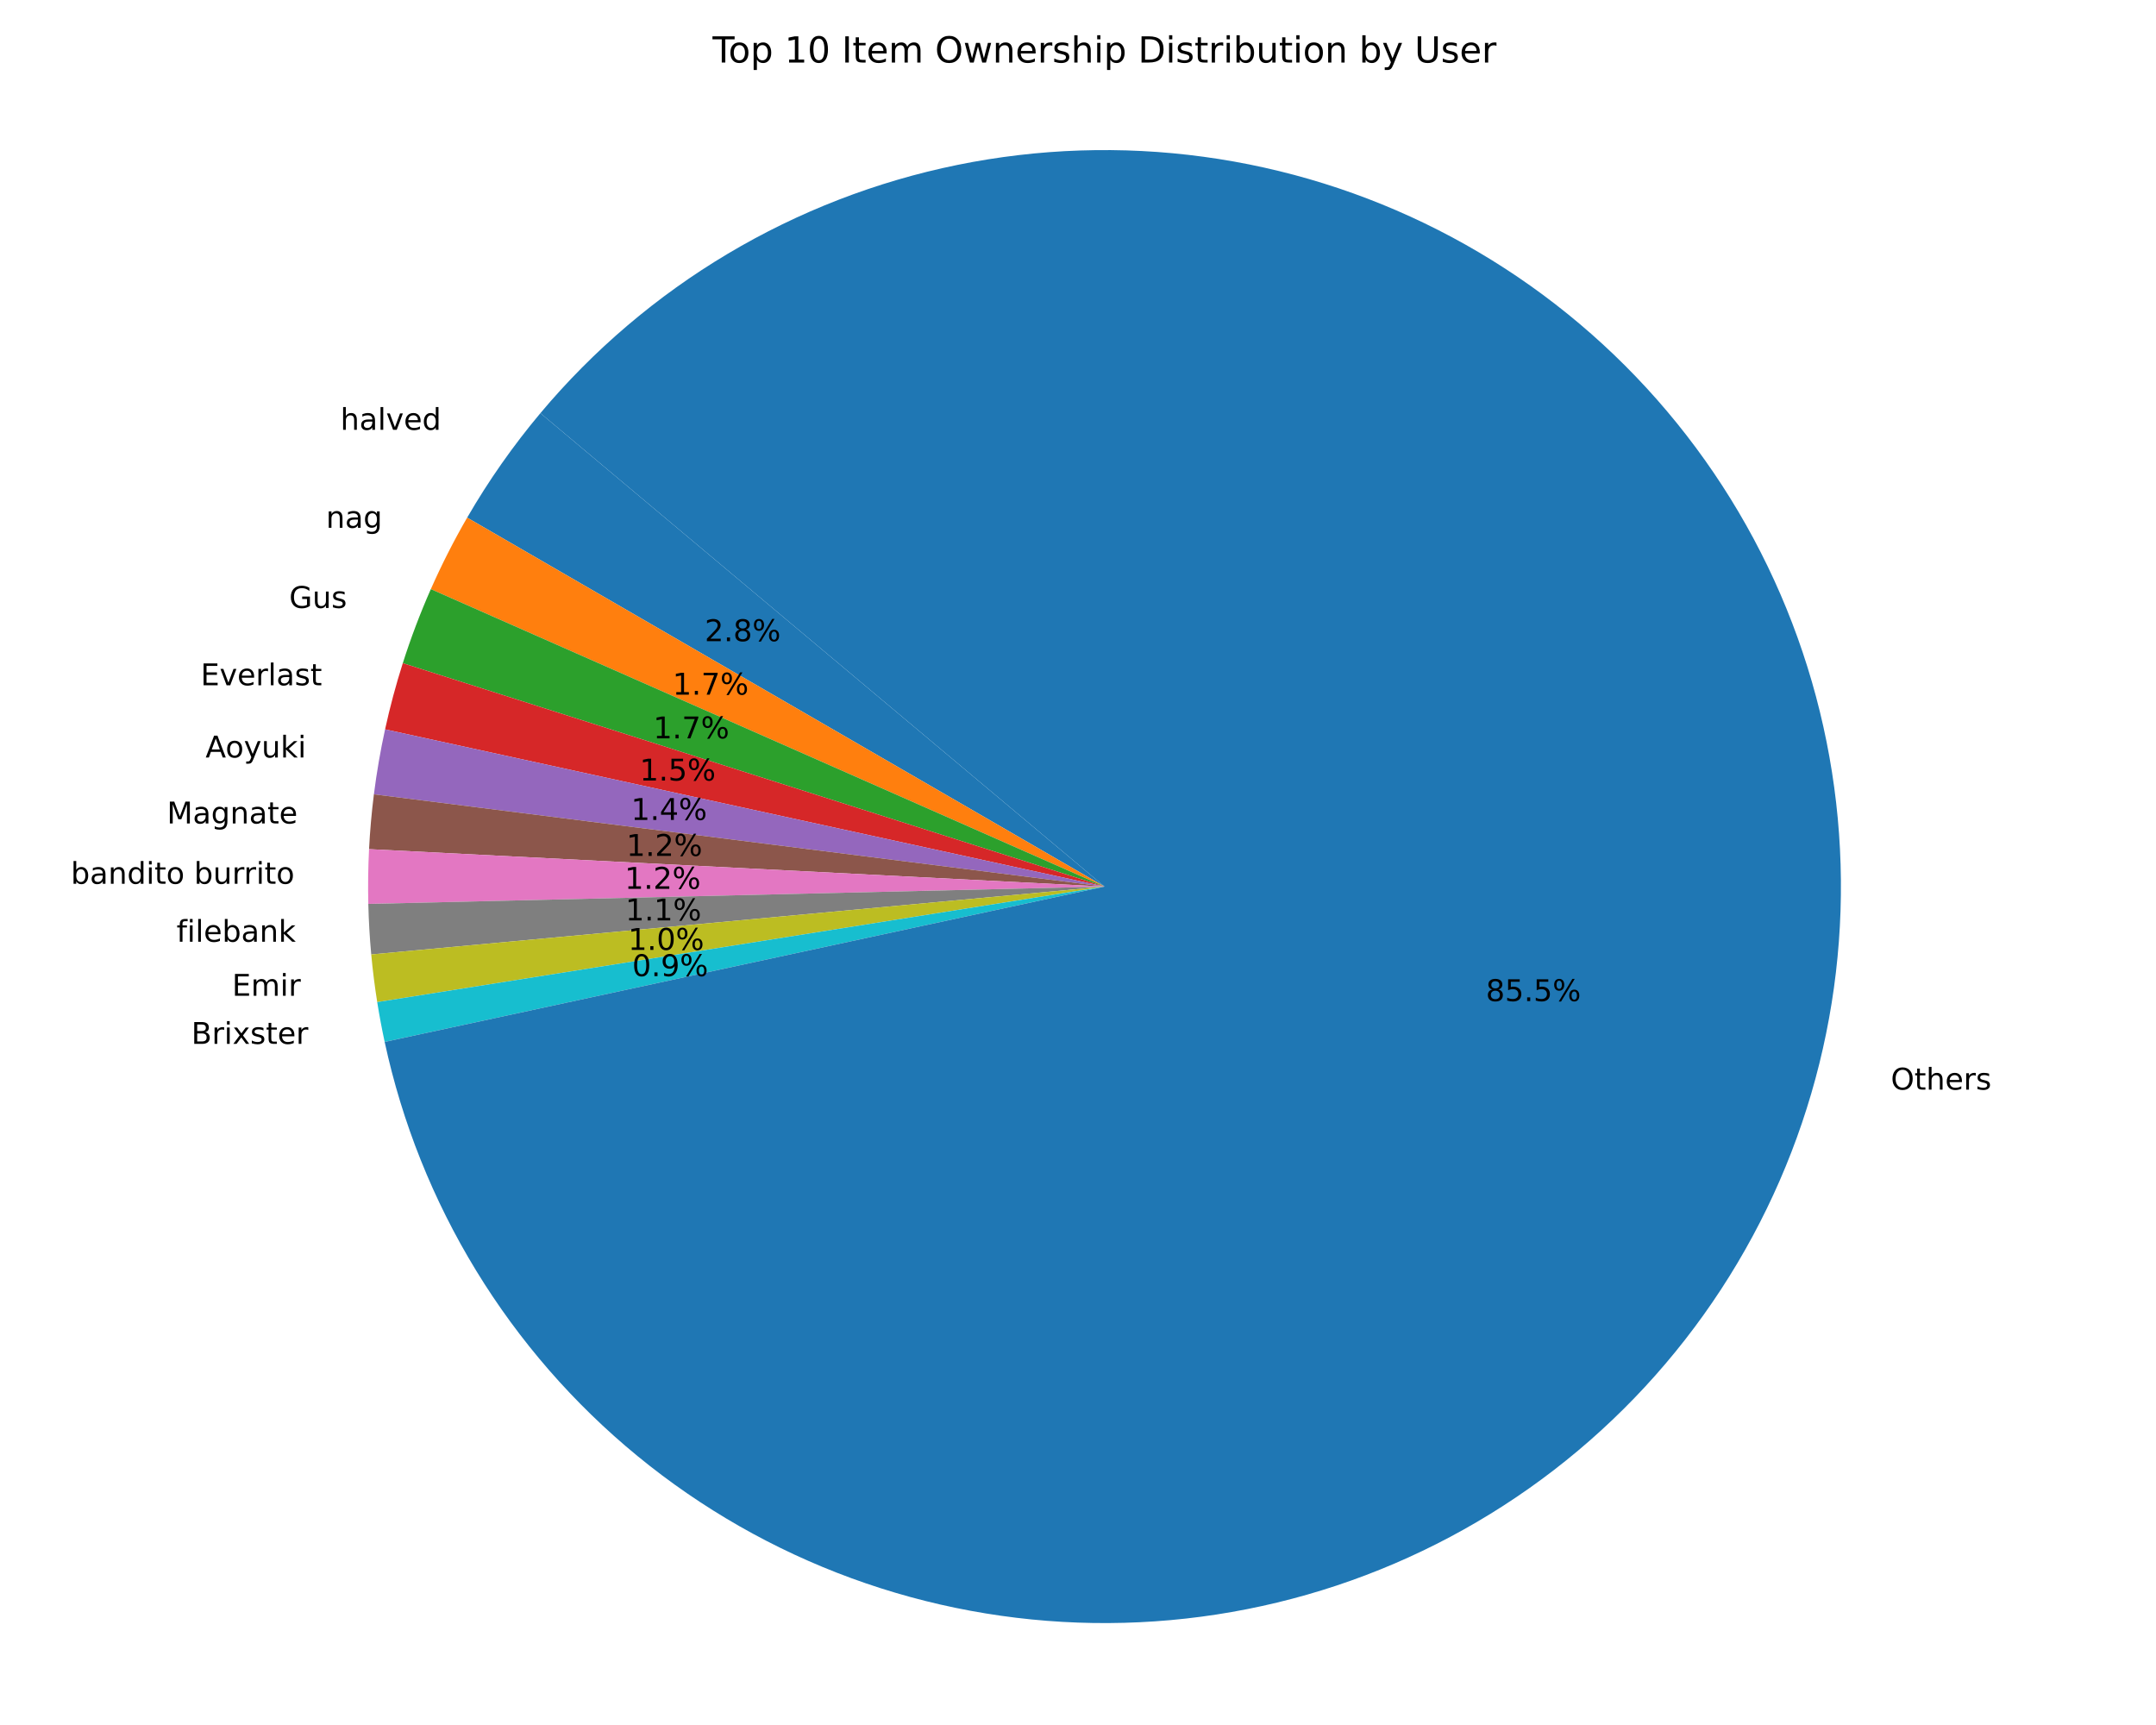
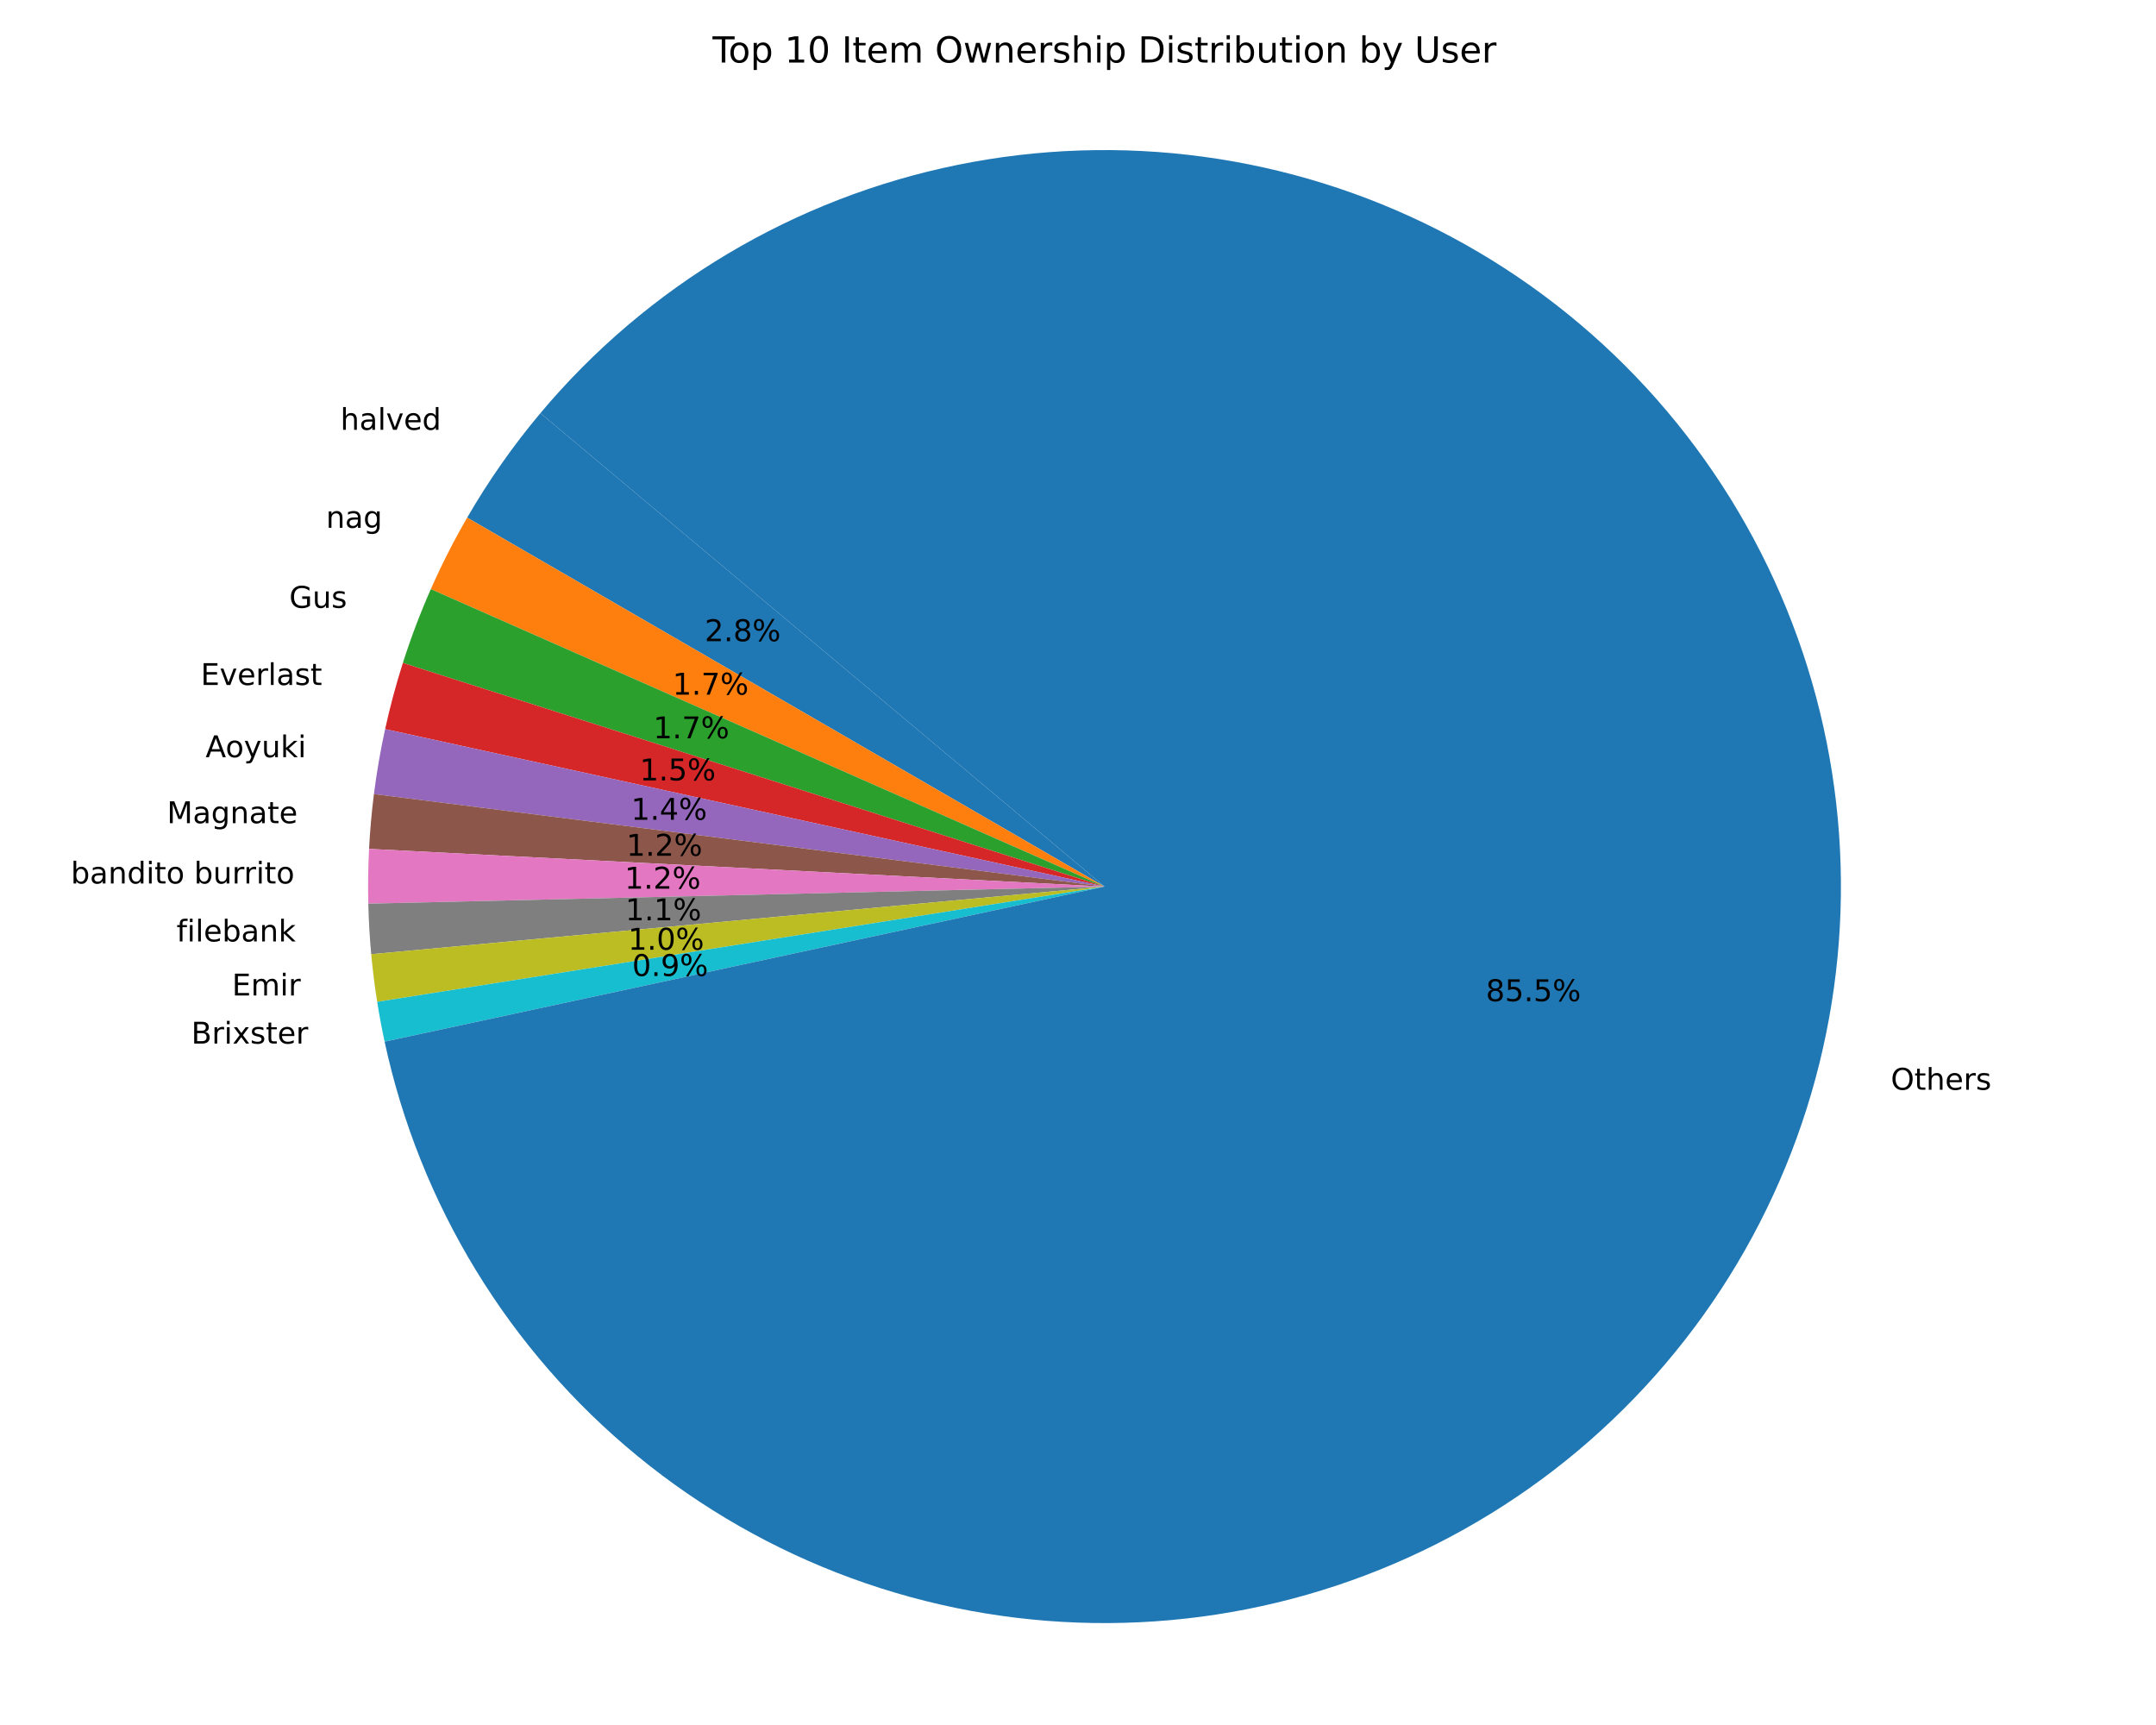
<svg xmlns="http://www.w3.org/2000/svg" xmlns:xlink="http://www.w3.org/1999/xlink" width="720pt" height="576pt" viewBox="0 0 720 576" version="1.1">
  <defs>
    <style type="text/css">*{stroke-linejoin: round; stroke-linecap: butt}</style>
  </defs>
  <g id="figure_1">
    <g id="patch_1">
      <path d="M 0 576  L 720 576  L 720 0  L 0 0  z " style="fill: #ffffff" />
    </g>
    <g id="axes_1">
      <g id="patch_2">
-         <path d="M 180.464 137.961  C 175.893 143.408 171.561 149.051 167.479 154.874  C 163.397 160.696 159.57 166.693 156.008 172.847  L 368.855 296.04  z " style="fill: #1f77b4" />
+         <path d="M 180.463 137.961  C 175.892 143.408 171.56 149.051 167.478 154.873  C 163.397 160.696 159.569 166.693 156.007 172.847  L 368.854 296.04  z " style="fill: #1f77b4" />
      </g>
      <g id="patch_3">
-         <path d="M 156.008 172.847  C 153.771 176.712 151.64 180.637 149.617 184.618  C 147.594 188.599 145.68 192.634 143.876 196.719  L 368.855 296.04  z " style="fill: #ff7f0e" />
+         <path d="M 156.007 172.847  C 153.771 176.712 151.639 180.637 149.616 184.618  C 147.593 188.598 145.679 192.634 143.875 196.719  L 368.854 296.04  z " style="fill: #ff7f0e" />
      </g>
      <g id="patch_4">
-         <path d="M 143.876 196.719  C 142.096 200.751 140.425 204.83 138.864 208.952  C 137.303 213.074 135.853 217.238 134.516 221.438  L 368.855 296.04  z " style="fill: #2ca02c" />
+         <path d="M 143.875 196.719  C 142.101 200.738 140.435 204.803 138.878 208.912  C 137.322 213.02 135.876 217.169 134.542 221.355  L 368.854 296.04  z " style="fill: #2ca02c" />
      </g>
      <g id="patch_5">
-         <path d="M 134.516 221.438  C 133.359 225.073 132.286 228.735 131.299 232.42  C 130.312 236.105 129.411 239.813 128.597 243.54  L 368.855 296.04  z " style="fill: #d62728" />
+         <path d="M 134.542 221.355  C 133.383 224.99 132.309 228.651 131.321 232.336  C 130.333 236.021 129.43 239.728 128.615 243.455  L 368.854 296.04  z " style="fill: #d62728" />
      </g>
      <g id="patch_6">
-         <path d="M 128.597 243.54  C 127.813 247.126 127.11 250.729 126.488 254.346  C 125.866 257.963 125.324 261.594 124.865 265.236  L 368.855 296.04  z " style="fill: #9467bd" />
+         <path d="M 128.615 243.455  C 127.83 247.041 127.125 250.643 126.502 254.26  C 125.878 257.878 125.336 261.508 124.874 265.15  L 368.854 296.04  z " style="fill: #9467bd" />
      </g>
      <g id="patch_7">
-         <path d="M 124.865 265.236  C 124.481 268.275 124.154 271.322 123.884 274.373  C 123.614 277.425 123.401 280.481 123.246 283.541  L 368.855 296.04  z " style="fill: #8c564b" />
+         <path d="M 124.874 265.15  C 124.49 268.189 124.162 271.235 123.891 274.287  C 123.62 277.339 123.406 280.395 123.249 283.454  L 368.854 296.04  z " style="fill: #8c564b" />
      </g>
      <g id="patch_8">
-         <path d="M 123.246 283.541  C 123.091 286.586 122.992 289.634 122.951 292.683  C 122.909 295.732 122.924 298.781 122.996 301.829  L 368.855 296.04  z " style="fill: #e377c2" />
+         <path d="M 123.249 283.454  C 123.093 286.5 122.994 289.547 122.951 292.596  C 122.908 295.645 122.922 298.694 122.993 301.743  L 368.854 296.04  z " style="fill: #e377c2" />
      </g>
      <g id="patch_9">
-         <path d="M 122.996 301.829  C 123.062 304.646 123.177 307.462 123.34 310.275  C 123.503 313.088 123.715 315.899 123.974 318.704  L 368.855 296.04  z " style="fill: #7f7f7f" />
+         <path d="M 122.993 301.743  C 123.058 304.56 123.172 307.376 123.334 310.189  C 123.496 313.002 123.707 315.812 123.965 318.618  L 368.854 296.04  z " style="fill: #7f7f7f" />
      </g>
      <g id="patch_10">
-         <path d="M 123.974 318.704  C 124.221 321.366 124.51 324.024 124.843 326.677  C 125.177 329.329 125.553 331.976 125.972 334.617  L 368.855 296.04  z " style="fill: #bcbd22" />
+         <path d="M 123.965 318.618  C 124.211 321.28 124.5 323.938 124.832 326.591  C 125.164 329.243 125.539 331.891 125.958 334.531  L 368.854 296.04  z " style="fill: #bcbd22" />
      </g>
      <g id="patch_11">
-         <path d="M 125.972 334.617  C 126.326 336.843 126.71 339.064 127.125 341.28  C 127.539 343.496 127.985 345.706 128.46 347.91  L 368.855 296.04  z " style="fill: #17becf" />
+         <path d="M 125.958 334.531  C 126.31 336.758 126.694 338.979 127.108 341.195  C 127.522 343.411 127.966 345.621 128.441 347.825  L 368.854 296.04  z " style="fill: #17becf" />
      </g>
      <g id="patch_12">
-         <path d="M 128.46 347.91  C 134.279 374.88 144.596 400.679 158.977 424.225  C 173.358 447.771 191.6 468.73 212.936 486.223  C 234.273 503.715 258.402 517.493 284.311 526.978  C 310.22 536.463 337.542 541.521 365.129 541.939  C 392.716 542.357 420.179 538.129 446.363 529.433  C 472.548 520.738 497.083 507.697 518.94 490.859  C 540.797 474.021 559.665 453.624 574.753 430.525  C 589.84 407.425 600.934 381.95 607.568 355.169  C 614.201 328.387 616.281 300.68 613.72 273.208  C 611.158 245.737 603.992 218.891 592.521 193.798  C 581.051 168.705 565.439 145.72 546.34 125.808  C 527.242 105.896 504.928 89.339 480.335 76.832  C 455.742 64.325 429.219 56.045 401.878 52.34  C 374.537 48.635 346.767 49.558 319.732 55.069  C 292.698 60.58 266.782 70.601 243.074 84.713  C 219.365 98.824 198.199 116.825 180.464 137.961  L 368.855 296.04  z " style="fill: #1f77b4" />
+         <path d="M 128.441 347.825  C 134.251 374.799 144.559 400.603 158.934 424.156  C 173.308 447.709 191.544 468.675 212.877 486.175  C 234.21 503.675 258.336 517.461 284.244 526.954  C 310.152 536.447 337.474 541.513 365.064 541.938  C 392.653 542.363 420.118 538.143 446.306 529.453  C 472.494 520.763 497.035 507.727 518.897 490.893  C 540.759 474.058 559.632 453.664 574.726 430.566  C 589.819 407.467 600.918 381.993 607.557 355.211  C 614.196 328.429 616.28 300.72 613.723 273.246  C 611.165 245.772 604.002 218.924 592.534 193.828  C 581.066 168.731 565.456 145.743 546.359 125.827  C 527.261 105.912 504.948 89.351 480.354 76.841  C 455.76 64.331 429.236 56.049 401.894 52.342  C 374.551 48.635 346.779 49.556 319.742 55.066  C 292.706 60.577 266.788 70.598 243.077 84.71  C 219.367 98.822 198.199 116.824 180.463 137.961  L 368.854 296.04  z " style="fill: #1f77b4" />
      </g>
      <g id="matplotlib.axis_1" />
      <g id="matplotlib.axis_2" />
      <g id="text_1">
-         <g transform="translate(113.6775 143.5164) scale(0.1 -0.1)">
+         <g transform="translate(113.6766 143.5161) scale(0.1 -0.1)">
          <defs>
            <path id="DejaVuSans-68" d="M 3513 2113  L 3513 0  L 2938 0  L 2938 2094  Q 2938 2591 2744 2837  Q 2550 3084 2163 3084  Q 1697 3084 1428 2787  Q 1159 2491 1159 1978  L 1159 0  L 581 0  L 581 4863  L 1159 4863  L 1159 2956  Q 1366 3272 1645 3428  Q 1925 3584 2291 3584  Q 2894 3584 3203 3211  Q 3513 2838 3513 2113  z " transform="scale(0.015625)" />
            <path id="DejaVuSans-61" d="M 2194 1759  Q 1497 1759 1228 1600  Q 959 1441 959 1056  Q 959 750 1161 570  Q 1363 391 1709 391  Q 2188 391 2477 730  Q 2766 1069 2766 1631  L 2766 1759  L 2194 1759  z M 3341 1997  L 3341 0  L 2766 0  L 2766 531  Q 2569 213 2275 61  Q 1981 -91 1556 -91  Q 1019 -91 701 211  Q 384 513 384 1019  Q 384 1609 779 1909  Q 1175 2209 1959 2209  L 2766 2209  L 2766 2266  Q 2766 2663 2505 2880  Q 2244 3097 1772 3097  Q 1472 3097 1187 3025  Q 903 2953 641 2809  L 641 3341  Q 956 3463 1253 3523  Q 1550 3584 1831 3584  Q 2591 3584 2966 3190  Q 3341 2797 3341 1997  z " transform="scale(0.015625)" />
            <path id="DejaVuSans-6c" d="M 603 4863  L 1178 4863  L 1178 0  L 603 0  L 603 4863  z " transform="scale(0.015625)" />
            <path id="DejaVuSans-76" d="M 191 3500  L 800 3500  L 1894 563  L 2988 3500  L 3597 3500  L 2284 0  L 1503 0  L 191 3500  z " transform="scale(0.015625)" />
            <path id="DejaVuSans-65" d="M 3597 1894  L 3597 1613  L 953 1613  Q 991 1019 1311 708  Q 1631 397 2203 397  Q 2534 397 2845 478  Q 3156 559 3463 722  L 3463 178  Q 3153 47 2828 -22  Q 2503 -91 2169 -91  Q 1331 -91 842 396  Q 353 884 353 1716  Q 353 2575 817 3079  Q 1281 3584 2069 3584  Q 2775 3584 3186 3129  Q 3597 2675 3597 1894  z M 3022 2063  Q 3016 2534 2758 2815  Q 2500 3097 2075 3097  Q 1594 3097 1305 2825  Q 1016 2553 972 2059  L 3022 2063  z " transform="scale(0.015625)" />
            <path id="DejaVuSans-64" d="M 2906 2969  L 2906 4863  L 3481 4863  L 3481 0  L 2906 0  L 2906 525  Q 2725 213 2448 61  Q 2172 -91 1784 -91  Q 1150 -91 751 415  Q 353 922 353 1747  Q 353 2572 751 3078  Q 1150 3584 1784 3584  Q 2172 3584 2448 3432  Q 2725 3281 2906 2969  z M 947 1747  Q 947 1113 1208 752  Q 1469 391 1925 391  Q 2381 391 2643 752  Q 2906 1113 2906 1747  Q 2906 2381 2643 2742  Q 2381 3103 1925 3103  Q 1469 3103 1208 2742  Q 947 2381 947 1747  z " transform="scale(0.015625)" />
          </defs>
          <use xlink:href="#DejaVuSans-68" />
          <use xlink:href="#DejaVuSans-61" transform="translate(63.37891 0)" />
          <use xlink:href="#DejaVuSans-6c" transform="translate(124.6582 0)" />
          <use xlink:href="#DejaVuSans-76" transform="translate(152.4414 0)" />
          <use xlink:href="#DejaVuSans-65" transform="translate(211.6211 0)" />
          <use xlink:href="#DejaVuSans-64" transform="translate(273.1445 0)" />
        </g>
      </g>
      <g id="text_2">
-         <g transform="translate(235.327 214.0995) scale(0.1 -0.1)">
+         <g transform="translate(235.3262 214.0994) scale(0.1 -0.1)">
          <defs>
            <path id="DejaVuSans-32" d="M 1228 531  L 3431 531  L 3431 0  L 469 0  L 469 531  Q 828 903 1448 1529  Q 2069 2156 2228 2338  Q 2531 2678 2651 2914  Q 2772 3150 2772 3378  Q 2772 3750 2511 3984  Q 2250 4219 1831 4219  Q 1534 4219 1204 4116  Q 875 4013 500 3803  L 500 4441  Q 881 4594 1212 4672  Q 1544 4750 1819 4750  Q 2544 4750 2975 4387  Q 3406 4025 3406 3419  Q 3406 3131 3298 2873  Q 3191 2616 2906 2266  Q 2828 2175 2409 1742  Q 1991 1309 1228 531  z " transform="scale(0.015625)" />
            <path id="DejaVuSans-2e" d="M 684 794  L 1344 794  L 1344 0  L 684 0  L 684 794  z " transform="scale(0.015625)" />
            <path id="DejaVuSans-38" d="M 2034 2216  Q 1584 2216 1326 1975  Q 1069 1734 1069 1313  Q 1069 891 1326 650  Q 1584 409 2034 409  Q 2484 409 2743 651  Q 3003 894 3003 1313  Q 3003 1734 2745 1975  Q 2488 2216 2034 2216  z M 1403 2484  Q 997 2584 770 2862  Q 544 3141 544 3541  Q 544 4100 942 4425  Q 1341 4750 2034 4750  Q 2731 4750 3128 4425  Q 3525 4100 3525 3541  Q 3525 3141 3298 2862  Q 3072 2584 2669 2484  Q 3125 2378 3379 2068  Q 3634 1759 3634 1313  Q 3634 634 3220 271  Q 2806 -91 2034 -91  Q 1263 -91 848 271  Q 434 634 434 1313  Q 434 1759 690 2068  Q 947 2378 1403 2484  z M 1172 3481  Q 1172 3119 1398 2916  Q 1625 2713 2034 2713  Q 2441 2713 2670 2916  Q 2900 3119 2900 3481  Q 2900 3844 2670 4047  Q 2441 4250 2034 4250  Q 1625 4250 1398 4047  Q 1172 3844 1172 3481  z " transform="scale(0.015625)" />
            <path id="DejaVuSans-25" d="M 4653 2053  Q 4381 2053 4226 1822  Q 4072 1591 4072 1178  Q 4072 772 4226 539  Q 4381 306 4653 306  Q 4919 306 5073 539  Q 5228 772 5228 1178  Q 5228 1588 5073 1820  Q 4919 2053 4653 2053  z M 4653 2450  Q 5147 2450 5437 2106  Q 5728 1763 5728 1178  Q 5728 594 5436 251  Q 5144 -91 4653 -91  Q 4153 -91 3862 251  Q 3572 594 3572 1178  Q 3572 1766 3864 2108  Q 4156 2450 4653 2450  z M 1428 4353  Q 1159 4353 1004 4120  Q 850 3888 850 3481  Q 850 3069 1003 2837  Q 1156 2606 1428 2606  Q 1700 2606 1854 2837  Q 2009 3069 2009 3481  Q 2009 3884 1853 4118  Q 1697 4353 1428 4353  z M 4250 4750  L 4750 4750  L 1831 -91  L 1331 -91  L 4250 4750  z M 1428 4750  Q 1922 4750 2215 4408  Q 2509 4066 2509 3481  Q 2509 2891 2217 2550  Q 1925 2209 1428 2209  Q 931 2209 642 2551  Q 353 2894 353 3481  Q 353 4063 643 4406  Q 934 4750 1428 4750  z " transform="scale(0.015625)" />
          </defs>
          <use xlink:href="#DejaVuSans-32" />
          <use xlink:href="#DejaVuSans-2e" transform="translate(63.62305 0)" />
          <use xlink:href="#DejaVuSans-38" transform="translate(95.41016 0)" />
          <use xlink:href="#DejaVuSans-25" transform="translate(159.0332 0)" />
        </g>
      </g>
      <g id="text_3">
-         <g transform="translate(108.8792 176.2349) scale(0.1 -0.1)">
+         <g transform="translate(108.8783 176.2347) scale(0.1 -0.1)">
          <defs>
            <path id="DejaVuSans-6e" d="M 3513 2113  L 3513 0  L 2938 0  L 2938 2094  Q 2938 2591 2744 2837  Q 2550 3084 2163 3084  Q 1697 3084 1428 2787  Q 1159 2491 1159 1978  L 1159 0  L 581 0  L 581 3500  L 1159 3500  L 1159 2956  Q 1366 3272 1645 3428  Q 1925 3584 2291 3584  Q 2894 3584 3203 3211  Q 3513 2838 3513 2113  z " transform="scale(0.015625)" />
            <path id="DejaVuSans-67" d="M 2906 1791  Q 2906 2416 2648 2759  Q 2391 3103 1925 3103  Q 1463 3103 1205 2759  Q 947 2416 947 1791  Q 947 1169 1205 825  Q 1463 481 1925 481  Q 2391 481 2648 825  Q 2906 1169 2906 1791  z M 3481 434  Q 3481 -459 3084 -895  Q 2688 -1331 1869 -1331  Q 1566 -1331 1297 -1286  Q 1028 -1241 775 -1147  L 775 -588  Q 1028 -725 1275 -790  Q 1522 -856 1778 -856  Q 2344 -856 2625 -561  Q 2906 -266 2906 331  L 2906 616  Q 2728 306 2450 153  Q 2172 0 1784 0  Q 1141 0 747 490  Q 353 981 353 1791  Q 353 2603 747 3093  Q 1141 3584 1784 3584  Q 2172 3584 2450 3431  Q 2728 3278 2906 2969  L 2906 3500  L 3481 3500  L 3481 434  z " transform="scale(0.015625)" />
          </defs>
          <use xlink:href="#DejaVuSans-6e" />
          <use xlink:href="#DejaVuSans-61" transform="translate(63.37891 0)" />
          <use xlink:href="#DejaVuSans-67" transform="translate(124.6582 0)" />
        </g>
      </g>
      <g id="text_4">
-         <g transform="translate(224.6097 231.946) scale(0.1 -0.1)">
+         <g transform="translate(224.609 231.9459) scale(0.1 -0.1)">
          <defs>
            <path id="DejaVuSans-31" d="M 794 531  L 1825 531  L 1825 4091  L 703 3866  L 703 4441  L 1819 4666  L 2450 4666  L 2450 531  L 3481 531  L 3481 0  L 794 0  L 794 531  z " transform="scale(0.015625)" />
            <path id="DejaVuSans-37" d="M 525 4666  L 3525 4666  L 3525 4397  L 1831 0  L 1172 0  L 2766 4134  L 525 4134  L 525 4666  z " transform="scale(0.015625)" />
          </defs>
          <use xlink:href="#DejaVuSans-31" />
          <use xlink:href="#DejaVuSans-2e" transform="translate(63.62305 0)" />
          <use xlink:href="#DejaVuSans-37" transform="translate(95.41016 0)" />
          <use xlink:href="#DejaVuSans-25" transform="translate(159.0332 0)" />
        </g>
      </g>
      <g id="text_5">
-         <g transform="translate(96.56939 203.0029) scale(0.1 -0.1)">
+         <g transform="translate(96.58535 202.9581) scale(0.1 -0.1)">
          <defs>
            <path id="DejaVuSans-47" d="M 3809 666  L 3809 1919  L 2778 1919  L 2778 2438  L 4434 2438  L 4434 434  Q 4069 175 3628 42  Q 3188 -91 2688 -91  Q 1594 -91 976 548  Q 359 1188 359 2328  Q 359 3472 976 4111  Q 1594 4750 2688 4750  Q 3144 4750 3555 4637  Q 3966 4525 4313 4306  L 4313 3634  Q 3963 3931 3569 4081  Q 3175 4231 2741 4231  Q 1884 4231 1454 3753  Q 1025 3275 1025 2328  Q 1025 1384 1454 906  Q 1884 428 2741 428  Q 3075 428 3337 486  Q 3600 544 3809 666  z " transform="scale(0.015625)" />
            <path id="DejaVuSans-75" d="M 544 1381  L 544 3500  L 1119 3500  L 1119 1403  Q 1119 906 1312 657  Q 1506 409 1894 409  Q 2359 409 2629 706  Q 2900 1003 2900 1516  L 2900 3500  L 3475 3500  L 3475 0  L 2900 0  L 2900 538  Q 2691 219 2414 64  Q 2138 -91 1772 -91  Q 1169 -91 856 284  Q 544 659 544 1381  z M 1991 3584  L 1991 3584  z " transform="scale(0.015625)" />
            <path id="DejaVuSans-73" d="M 2834 3397  L 2834 2853  Q 2591 2978 2328 3040  Q 2066 3103 1784 3103  Q 1356 3103 1142 2972  Q 928 2841 928 2578  Q 928 2378 1081 2264  Q 1234 2150 1697 2047  L 1894 2003  Q 2506 1872 2764 1633  Q 3022 1394 3022 966  Q 3022 478 2636 193  Q 2250 -91 1575 -91  Q 1294 -91 989 -36  Q 684 19 347 128  L 347 722  Q 666 556 975 473  Q 1284 391 1588 391  Q 1994 391 2212 530  Q 2431 669 2431 922  Q 2431 1156 2273 1281  Q 2116 1406 1581 1522  L 1381 1569  Q 847 1681 609 1914  Q 372 2147 372 2553  Q 372 3047 722 3315  Q 1072 3584 1716 3584  Q 2034 3584 2315 3537  Q 2597 3491 2834 3397  z " transform="scale(0.015625)" />
          </defs>
          <use xlink:href="#DejaVuSans-47" />
          <use xlink:href="#DejaVuSans-75" transform="translate(77.49023 0)" />
          <use xlink:href="#DejaVuSans-73" transform="translate(140.8691 0)" />
        </g>
      </g>
      <g id="text_6">
-         <g transform="translate(218.1578 246.5468) scale(0.1 -0.1)">
+         <g transform="translate(218.1663 246.5223) scale(0.1 -0.1)">
          <use xlink:href="#DejaVuSans-31" />
          <use xlink:href="#DejaVuSans-2e" transform="translate(63.62305 0)" />
          <use xlink:href="#DejaVuSans-37" transform="translate(95.41016 0)" />
          <use xlink:href="#DejaVuSans-25" transform="translate(159.0332 0)" />
        </g>
      </g>
      <g id="text_7">
-         <g transform="translate(67.00632 228.8171) scale(0.1 -0.1)">
+         <g transform="translate(67.03007 228.7248) scale(0.1 -0.1)">
          <defs>
            <path id="DejaVuSans-45" d="M 628 4666  L 3578 4666  L 3578 4134  L 1259 4134  L 1259 2753  L 3481 2753  L 3481 2222  L 1259 2222  L 1259 531  L 3634 531  L 3634 0  L 628 0  L 628 4666  z " transform="scale(0.015625)" />
            <path id="DejaVuSans-72" d="M 2631 2963  Q 2534 3019 2420 3045  Q 2306 3072 2169 3072  Q 1681 3072 1420 2755  Q 1159 2438 1159 1844  L 1159 0  L 581 0  L 581 3500  L 1159 3500  L 1159 2956  Q 1341 3275 1631 3429  Q 1922 3584 2338 3584  Q 2397 3584 2469 3576  Q 2541 3569 2628 3553  L 2631 2963  z " transform="scale(0.015625)" />
            <path id="DejaVuSans-74" d="M 1172 4494  L 1172 3500  L 2356 3500  L 2356 3053  L 1172 3053  L 1172 1153  Q 1172 725 1289 603  Q 1406 481 1766 481  L 2356 481  L 2356 0  L 1766 0  Q 1100 0 847 248  Q 594 497 594 1153  L 594 3053  L 172 3053  L 172 3500  L 594 3500  L 594 4494  L 1172 4494  z " transform="scale(0.015625)" />
          </defs>
          <use xlink:href="#DejaVuSans-45" />
          <use xlink:href="#DejaVuSans-76" transform="translate(63.18359 0)" />
          <use xlink:href="#DejaVuSans-65" transform="translate(122.3633 0)" />
          <use xlink:href="#DejaVuSans-72" transform="translate(183.8867 0)" />
          <use xlink:href="#DejaVuSans-6c" transform="translate(225 0)" />
          <use xlink:href="#DejaVuSans-61" transform="translate(252.7832 0)" />
          <use xlink:href="#DejaVuSans-73" transform="translate(314.0625 0)" />
          <use xlink:href="#DejaVuSans-74" transform="translate(366.1621 0)" />
        </g>
      </g>
      <g id="text_8">
-         <g transform="translate(213.6191 260.6272) scale(0.1 -0.1)">
+         <g transform="translate(213.6319 260.5769) scale(0.1 -0.1)">
          <defs>
            <path id="DejaVuSans-35" d="M 691 4666  L 3169 4666  L 3169 4134  L 1269 4134  L 1269 2991  Q 1406 3038 1543 3061  Q 1681 3084 1819 3084  Q 2600 3084 3056 2656  Q 3513 2228 3513 1497  Q 3513 744 3044 326  Q 2575 -91 1722 -91  Q 1428 -91 1123 -41  Q 819 9 494 109  L 494 744  Q 775 591 1075 516  Q 1375 441 1709 441  Q 2250 441 2565 725  Q 2881 1009 2881 1497  Q 2881 1984 2565 2268  Q 2250 2553 1709 2553  Q 1456 2553 1204 2497  Q 953 2441 691 2322  L 691 4666  z " transform="scale(0.015625)" />
          </defs>
          <use xlink:href="#DejaVuSans-31" />
          <use xlink:href="#DejaVuSans-2e" transform="translate(63.62305 0)" />
          <use xlink:href="#DejaVuSans-35" transform="translate(95.41016 0)" />
          <use xlink:href="#DejaVuSans-25" transform="translate(159.0332 0)" />
        </g>
      </g>
      <g id="text_9">
-         <g transform="translate(68.64179 252.936) scale(0.1 -0.1)">
+         <g transform="translate(68.657 252.842) scale(0.1 -0.1)">
          <defs>
            <path id="DejaVuSans-41" d="M 2188 4044  L 1331 1722  L 3047 1722  L 2188 4044  z M 1831 4666  L 2547 4666  L 4325 0  L 3669 0  L 3244 1197  L 1141 1197  L 716 0  L 50 0  L 1831 4666  z " transform="scale(0.015625)" />
            <path id="DejaVuSans-6f" d="M 1959 3097  Q 1497 3097 1228 2736  Q 959 2375 959 1747  Q 959 1119 1226 758  Q 1494 397 1959 397  Q 2419 397 2687 759  Q 2956 1122 2956 1747  Q 2956 2369 2687 2733  Q 2419 3097 1959 3097  z M 1959 3584  Q 2709 3584 3137 3096  Q 3566 2609 3566 1747  Q 3566 888 3137 398  Q 2709 -91 1959 -91  Q 1206 -91 779 398  Q 353 888 353 1747  Q 353 2609 779 3096  Q 1206 3584 1959 3584  z " transform="scale(0.015625)" />
            <path id="DejaVuSans-79" d="M 2059 -325  Q 1816 -950 1584 -1140  Q 1353 -1331 966 -1331  L 506 -1331  L 506 -850  L 844 -850  Q 1081 -850 1212 -737  Q 1344 -625 1503 -206  L 1606 56  L 191 3500  L 800 3500  L 1894 763  L 2988 3500  L 3597 3500  L 2059 -325  z " transform="scale(0.015625)" />
            <path id="DejaVuSans-6b" d="M 581 4863  L 1159 4863  L 1159 1991  L 2875 3500  L 3609 3500  L 1753 1863  L 3688 0  L 2938 0  L 1159 1709  L 1159 0  L 581 0  L 581 4863  z " transform="scale(0.015625)" />
            <path id="DejaVuSans-69" d="M 603 3500  L 1178 3500  L 1178 0  L 603 0  L 603 3500  z M 603 4863  L 1178 4863  L 1178 4134  L 603 4134  L 603 4863  z " transform="scale(0.015625)" />
          </defs>
          <use xlink:href="#DejaVuSans-41" />
          <use xlink:href="#DejaVuSans-6f" transform="translate(66.6582 0)" />
          <use xlink:href="#DejaVuSans-79" transform="translate(127.8398 0)" />
          <use xlink:href="#DejaVuSans-75" transform="translate(187.0195 0)" />
          <use xlink:href="#DejaVuSans-6b" transform="translate(250.3984 0)" />
          <use xlink:href="#DejaVuSans-69" transform="translate(308.3086 0)" />
        </g>
      </g>
      <g id="text_10">
-         <g transform="translate(210.7322 273.783) scale(0.1 -0.1)">
+         <g transform="translate(210.7403 273.7317) scale(0.1 -0.1)">
          <defs>
            <path id="DejaVuSans-34" d="M 2419 4116  L 825 1625  L 2419 1625  L 2419 4116  z M 2253 4666  L 3047 4666  L 3047 1625  L 3713 1625  L 3713 1100  L 3047 1100  L 3047 0  L 2419 0  L 2419 1100  L 313 1100  L 313 1709  L 2253 4666  z " transform="scale(0.015625)" />
          </defs>
          <use xlink:href="#DejaVuSans-31" />
          <use xlink:href="#DejaVuSans-2e" transform="translate(63.62305 0)" />
          <use xlink:href="#DejaVuSans-34" transform="translate(95.41016 0)" />
          <use xlink:href="#DejaVuSans-25" transform="translate(159.0332 0)" />
        </g>
      </g>
      <g id="text_11">
-         <g transform="translate(55.74319 274.9661) scale(0.1 -0.1)">
+         <g transform="translate(55.75065 274.871) scale(0.1 -0.1)">
          <defs>
            <path id="DejaVuSans-4d" d="M 628 4666  L 1569 4666  L 2759 1491  L 3956 4666  L 4897 4666  L 4897 0  L 4281 0  L 4281 4097  L 3078 897  L 2444 897  L 1241 4097  L 1241 0  L 628 0  L 628 4666  z " transform="scale(0.015625)" />
          </defs>
          <use xlink:href="#DejaVuSans-4d" />
          <use xlink:href="#DejaVuSans-61" transform="translate(86.2793 0)" />
          <use xlink:href="#DejaVuSans-67" transform="translate(147.5586 0)" />
          <use xlink:href="#DejaVuSans-6e" transform="translate(211.0352 0)" />
          <use xlink:href="#DejaVuSans-61" transform="translate(274.4141 0)" />
          <use xlink:href="#DejaVuSans-74" transform="translate(335.6934 0)" />
          <use xlink:href="#DejaVuSans-65" transform="translate(374.9023 0)" />
        </g>
      </g>
      <g id="text_12">
-         <g transform="translate(209.1699 285.7994) scale(0.1 -0.1)">
+         <g transform="translate(209.1738 285.7475) scale(0.1 -0.1)">
          <use xlink:href="#DejaVuSans-31" />
          <use xlink:href="#DejaVuSans-2e" transform="translate(63.62305 0)" />
          <use xlink:href="#DejaVuSans-32" transform="translate(95.41016 0)" />
          <use xlink:href="#DejaVuSans-25" transform="translate(159.0332 0)" />
        </g>
      </g>
      <g id="text_13">
-         <g transform="translate(23.65241 295.1065) scale(0.1 -0.1)">
+         <g transform="translate(23.65276 295.0111) scale(0.1 -0.1)">
          <defs>
            <path id="DejaVuSans-62" d="M 3116 1747  Q 3116 2381 2855 2742  Q 2594 3103 2138 3103  Q 1681 3103 1420 2742  Q 1159 2381 1159 1747  Q 1159 1113 1420 752  Q 1681 391 2138 391  Q 2594 391 2855 752  Q 3116 1113 3116 1747  z M 1159 2969  Q 1341 3281 1617 3432  Q 1894 3584 2278 3584  Q 2916 3584 3314 3078  Q 3713 2572 3713 1747  Q 3713 922 3314 415  Q 2916 -91 2278 -91  Q 1894 -91 1617 61  Q 1341 213 1159 525  L 1159 0  L 581 0  L 581 4863  L 1159 4863  L 1159 2969  z " transform="scale(0.015625)" />
            <path id="DejaVuSans-20" transform="scale(0.015625)" />
          </defs>
          <use xlink:href="#DejaVuSans-62" />
          <use xlink:href="#DejaVuSans-61" transform="translate(63.47656 0)" />
          <use xlink:href="#DejaVuSans-6e" transform="translate(124.7559 0)" />
          <use xlink:href="#DejaVuSans-64" transform="translate(188.1348 0)" />
          <use xlink:href="#DejaVuSans-69" transform="translate(251.6113 0)" />
          <use xlink:href="#DejaVuSans-74" transform="translate(279.3945 0)" />
          <use xlink:href="#DejaVuSans-6f" transform="translate(318.6035 0)" />
          <use xlink:href="#DejaVuSans-20" transform="translate(379.7852 0)" />
          <use xlink:href="#DejaVuSans-62" transform="translate(411.5723 0)" />
          <use xlink:href="#DejaVuSans-75" transform="translate(475.0488 0)" />
          <use xlink:href="#DejaVuSans-72" transform="translate(538.4277 0)" />
          <use xlink:href="#DejaVuSans-72" transform="translate(577.791 0)" />
          <use xlink:href="#DejaVuSans-69" transform="translate(618.9043 0)" />
          <use xlink:href="#DejaVuSans-74" transform="translate(646.6875 0)" />
          <use xlink:href="#DejaVuSans-6f" transform="translate(685.8965 0)" />
        </g>
      </g>
      <g id="text_14">
-         <g transform="translate(208.6099 296.785) scale(0.1 -0.1)">
+         <g transform="translate(208.6099 296.7331) scale(0.1 -0.1)">
          <use xlink:href="#DejaVuSans-31" />
          <use xlink:href="#DejaVuSans-2e" transform="translate(63.62305 0)" />
          <use xlink:href="#DejaVuSans-32" transform="translate(95.41016 0)" />
          <use xlink:href="#DejaVuSans-25" transform="translate(159.0332 0)" />
        </g>
      </g>
      <g id="text_15">
-         <g transform="translate(58.95422 314.4581) scale(0.1 -0.1)">
+         <g transform="translate(58.94775 314.363) scale(0.1 -0.1)">
          <defs>
            <path id="DejaVuSans-66" d="M 2375 4863  L 2375 4384  L 1825 4384  Q 1516 4384 1395 4259  Q 1275 4134 1275 3809  L 1275 3500  L 2222 3500  L 2222 3053  L 1275 3053  L 1275 0  L 697 0  L 697 3053  L 147 3053  L 147 3500  L 697 3500  L 697 3744  Q 697 4328 969 4595  Q 1241 4863 1831 4863  L 2375 4863  z " transform="scale(0.015625)" />
          </defs>
          <use xlink:href="#DejaVuSans-66" />
          <use xlink:href="#DejaVuSans-69" transform="translate(35.20508 0)" />
          <use xlink:href="#DejaVuSans-6c" transform="translate(62.98828 0)" />
          <use xlink:href="#DejaVuSans-65" transform="translate(90.77148 0)" />
          <use xlink:href="#DejaVuSans-62" transform="translate(152.2949 0)" />
          <use xlink:href="#DejaVuSans-61" transform="translate(215.7715 0)" />
          <use xlink:href="#DejaVuSans-6e" transform="translate(277.0508 0)" />
          <use xlink:href="#DejaVuSans-6b" transform="translate(340.4297 0)" />
        </g>
      </g>
      <g id="text_16">
-         <g transform="translate(208.8436 307.3405) scale(0.1 -0.1)">
+         <g transform="translate(208.8398 307.2886) scale(0.1 -0.1)">
          <use xlink:href="#DejaVuSans-31" />
          <use xlink:href="#DejaVuSans-2e" transform="translate(63.62305 0)" />
          <use xlink:href="#DejaVuSans-31" transform="translate(95.41016 0)" />
          <use xlink:href="#DejaVuSans-25" transform="translate(159.0332 0)" />
        </g>
      </g>
      <g id="text_17">
-         <g transform="translate(77.49393 332.4998) scale(0.1 -0.1)">
+         <g transform="translate(77.48113 332.4054) scale(0.1 -0.1)">
          <defs>
            <path id="DejaVuSans-6d" d="M 3328 2828  Q 3544 3216 3844 3400  Q 4144 3584 4550 3584  Q 5097 3584 5394 3201  Q 5691 2819 5691 2113  L 5691 0  L 5113 0  L 5113 2094  Q 5113 2597 4934 2840  Q 4756 3084 4391 3084  Q 3944 3084 3684 2787  Q 3425 2491 3425 1978  L 3425 0  L 2847 0  L 2847 2094  Q 2847 2600 2669 2842  Q 2491 3084 2119 3084  Q 1678 3084 1418 2786  Q 1159 2488 1159 1978  L 1159 0  L 581 0  L 581 3500  L 1159 3500  L 1159 2956  Q 1356 3278 1631 3431  Q 1906 3584 2284 3584  Q 2666 3584 2933 3390  Q 3200 3197 3328 2828  z " transform="scale(0.015625)" />
          </defs>
          <use xlink:href="#DejaVuSans-45" />
          <use xlink:href="#DejaVuSans-6d" transform="translate(63.18359 0)" />
          <use xlink:href="#DejaVuSans-69" transform="translate(160.5957 0)" />
          <use xlink:href="#DejaVuSans-72" transform="translate(188.3789 0)" />
        </g>
      </g>
      <g id="text_18">
-         <g transform="translate(209.7456 317.1814) scale(0.1 -0.1)">
+         <g transform="translate(209.7384 317.1299) scale(0.1 -0.1)">
          <defs>
            <path id="DejaVuSans-30" d="M 2034 4250  Q 1547 4250 1301 3770  Q 1056 3291 1056 2328  Q 1056 1369 1301 889  Q 1547 409 2034 409  Q 2525 409 2770 889  Q 3016 1369 3016 2328  Q 3016 3291 2770 3770  Q 2525 4250 2034 4250  z M 2034 4750  Q 2819 4750 3233 4129  Q 3647 3509 3647 2328  Q 3647 1150 3233 529  Q 2819 -91 2034 -91  Q 1250 -91 836 529  Q 422 1150 422 2328  Q 422 3509 836 4129  Q 1250 4750 2034 4750  z " transform="scale(0.015625)" />
          </defs>
          <use xlink:href="#DejaVuSans-31" />
          <use xlink:href="#DejaVuSans-2e" transform="translate(63.62305 0)" />
          <use xlink:href="#DejaVuSans-30" transform="translate(95.41016 0)" />
          <use xlink:href="#DejaVuSans-25" transform="translate(159.0332 0)" />
        </g>
      </g>
      <g id="text_19">
-         <g transform="translate(63.88918 348.5636) scale(0.1 -0.1)">
+         <g transform="translate(63.87069 348.4699) scale(0.1 -0.1)">
          <defs>
            <path id="DejaVuSans-42" d="M 1259 2228  L 1259 519  L 2272 519  Q 2781 519 3026 730  Q 3272 941 3272 1375  Q 3272 1813 3026 2020  Q 2781 2228 2272 2228  L 1259 2228  z M 1259 4147  L 1259 2741  L 2194 2741  Q 2656 2741 2882 2914  Q 3109 3088 3109 3444  Q 3109 3797 2882 3972  Q 2656 4147 2194 4147  L 1259 4147  z M 628 4666  L 2241 4666  Q 2963 4666 3353 4366  Q 3744 4066 3744 3513  Q 3744 3084 3544 2831  Q 3344 2578 2956 2516  Q 3422 2416 3680 2098  Q 3938 1781 3938 1306  Q 3938 681 3513 340  Q 3088 0 2303 0  L 628 0  L 628 4666  z " transform="scale(0.015625)" />
            <path id="DejaVuSans-78" d="M 3513 3500  L 2247 1797  L 3578 0  L 2900 0  L 1881 1375  L 863 0  L 184 0  L 1544 1831  L 300 3500  L 978 3500  L 1906 2253  L 2834 3500  L 3513 3500  z " transform="scale(0.015625)" />
          </defs>
          <use xlink:href="#DejaVuSans-42" />
          <use xlink:href="#DejaVuSans-72" transform="translate(68.60352 0)" />
          <use xlink:href="#DejaVuSans-69" transform="translate(109.7168 0)" />
          <use xlink:href="#DejaVuSans-78" transform="translate(137.5 0)" />
          <use xlink:href="#DejaVuSans-73" transform="translate(196.6797 0)" />
          <use xlink:href="#DejaVuSans-74" transform="translate(248.7793 0)" />
          <use xlink:href="#DejaVuSans-65" transform="translate(287.9883 0)" />
          <use xlink:href="#DejaVuSans-72" transform="translate(349.5117 0)" />
        </g>
      </g>
      <g id="text_20">
-         <g transform="translate(211.1143 325.9435) scale(0.1 -0.1)">
+         <g transform="translate(211.104 325.8924) scale(0.1 -0.1)">
          <defs>
            <path id="DejaVuSans-39" d="M 703 97  L 703 672  Q 941 559 1184 500  Q 1428 441 1663 441  Q 2288 441 2617 861  Q 2947 1281 2994 2138  Q 2813 1869 2534 1725  Q 2256 1581 1919 1581  Q 1219 1581 811 2004  Q 403 2428 403 3163  Q 403 3881 828 4315  Q 1253 4750 1959 4750  Q 2769 4750 3195 4129  Q 3622 3509 3622 2328  Q 3622 1225 3098 567  Q 2575 -91 1691 -91  Q 1453 -91 1209 -44  Q 966 3 703 97  z M 1959 2075  Q 2384 2075 2632 2365  Q 2881 2656 2881 3163  Q 2881 3666 2632 3958  Q 2384 4250 1959 4250  Q 1534 4250 1286 3958  Q 1038 3666 1038 3163  Q 1038 2656 1286 2365  Q 1534 2075 1959 2075  z " transform="scale(0.015625)" />
          </defs>
          <use xlink:href="#DejaVuSans-30" />
          <use xlink:href="#DejaVuSans-2e" transform="translate(63.62305 0)" />
          <use xlink:href="#DejaVuSans-39" transform="translate(95.41016 0)" />
          <use xlink:href="#DejaVuSans-25" transform="translate(159.0332 0)" />
        </g>
      </g>
      <g id="text_21">
-         <g transform="translate(631.4389 363.8408) scale(0.1 -0.1)">
+         <g transform="translate(631.4274 363.8872) scale(0.1 -0.1)">
          <defs>
            <path id="DejaVuSans-4f" d="M 2522 4238  Q 1834 4238 1429 3725  Q 1025 3213 1025 2328  Q 1025 1447 1429 934  Q 1834 422 2522 422  Q 3209 422 3611 934  Q 4013 1447 4013 2328  Q 4013 3213 3611 3725  Q 3209 4238 2522 4238  z M 2522 4750  Q 3503 4750 4090 4092  Q 4678 3434 4678 2328  Q 4678 1225 4090 567  Q 3503 -91 2522 -91  Q 1538 -91 948 565  Q 359 1222 359 2328  Q 359 3434 948 4092  Q 1538 4750 2522 4750  z " transform="scale(0.015625)" />
          </defs>
          <use xlink:href="#DejaVuSans-4f" />
          <use xlink:href="#DejaVuSans-74" transform="translate(78.71094 0)" />
          <use xlink:href="#DejaVuSans-68" transform="translate(117.9199 0)" />
          <use xlink:href="#DejaVuSans-65" transform="translate(181.2988 0)" />
          <use xlink:href="#DejaVuSans-72" transform="translate(242.8223 0)" />
          <use xlink:href="#DejaVuSans-73" transform="translate(283.9355 0)" />
        </g>
      </g>
      <g id="text_22">
-         <g transform="translate(496.1989 334.2765) scale(0.1 -0.1)">
+         <g transform="translate(496.1923 334.3018) scale(0.1 -0.1)">
          <use xlink:href="#DejaVuSans-38" />
          <use xlink:href="#DejaVuSans-35" transform="translate(63.62305 0)" />
          <use xlink:href="#DejaVuSans-2e" transform="translate(127.2461 0)" />
          <use xlink:href="#DejaVuSans-35" transform="translate(159.0332 0)" />
          <use xlink:href="#DejaVuSans-25" transform="translate(222.6562 0)" />
        </g>
      </g>
      <g id="text_23">
-         <g transform="translate(237.9619 20.88) scale(0.12 -0.12)">
+         <g transform="translate(237.9613 20.88) scale(0.12 -0.12)">
          <defs>
            <path id="DejaVuSans-54" d="M -19 4666  L 3928 4666  L 3928 4134  L 2272 4134  L 2272 0  L 1638 0  L 1638 4134  L -19 4134  L -19 4666  z " transform="scale(0.015625)" />
            <path id="DejaVuSans-70" d="M 1159 525  L 1159 -1331  L 581 -1331  L 581 3500  L 1159 3500  L 1159 2969  Q 1341 3281 1617 3432  Q 1894 3584 2278 3584  Q 2916 3584 3314 3078  Q 3713 2572 3713 1747  Q 3713 922 3314 415  Q 2916 -91 2278 -91  Q 1894 -91 1617 61  Q 1341 213 1159 525  z M 3116 1747  Q 3116 2381 2855 2742  Q 2594 3103 2138 3103  Q 1681 3103 1420 2742  Q 1159 2381 1159 1747  Q 1159 1113 1420 752  Q 1681 391 2138 391  Q 2594 391 2855 752  Q 3116 1113 3116 1747  z " transform="scale(0.015625)" />
            <path id="DejaVuSans-49" d="M 628 4666  L 1259 4666  L 1259 0  L 628 0  L 628 4666  z " transform="scale(0.015625)" />
            <path id="DejaVuSans-77" d="M 269 3500  L 844 3500  L 1563 769  L 2278 3500  L 2956 3500  L 3675 769  L 4391 3500  L 4966 3500  L 4050 0  L 3372 0  L 2619 2869  L 1863 0  L 1184 0  L 269 3500  z " transform="scale(0.015625)" />
            <path id="DejaVuSans-44" d="M 1259 4147  L 1259 519  L 2022 519  Q 2988 519 3436 956  Q 3884 1394 3884 2338  Q 3884 3275 3436 3711  Q 2988 4147 2022 4147  L 1259 4147  z M 628 4666  L 1925 4666  Q 3281 4666 3915 4102  Q 4550 3538 4550 2338  Q 4550 1131 3912 565  Q 3275 0 1925 0  L 628 0  L 628 4666  z " transform="scale(0.015625)" />
            <path id="DejaVuSans-55" d="M 556 4666  L 1191 4666  L 1191 1831  Q 1191 1081 1462 751  Q 1734 422 2344 422  Q 2950 422 3222 751  Q 3494 1081 3494 1831  L 3494 4666  L 4128 4666  L 4128 1753  Q 4128 841 3676 375  Q 3225 -91 2344 -91  Q 1459 -91 1007 375  Q 556 841 556 1753  L 556 4666  z " transform="scale(0.015625)" />
          </defs>
          <use xlink:href="#DejaVuSans-54" />
          <use xlink:href="#DejaVuSans-6f" transform="translate(44.08398 0)" />
          <use xlink:href="#DejaVuSans-70" transform="translate(105.2656 0)" />
          <use xlink:href="#DejaVuSans-20" transform="translate(168.7422 0)" />
          <use xlink:href="#DejaVuSans-31" transform="translate(200.5293 0)" />
          <use xlink:href="#DejaVuSans-30" transform="translate(264.1523 0)" />
          <use xlink:href="#DejaVuSans-20" transform="translate(327.7754 0)" />
          <use xlink:href="#DejaVuSans-49" transform="translate(359.5625 0)" />
          <use xlink:href="#DejaVuSans-74" transform="translate(389.0547 0)" />
          <use xlink:href="#DejaVuSans-65" transform="translate(428.2637 0)" />
          <use xlink:href="#DejaVuSans-6d" transform="translate(489.7871 0)" />
          <use xlink:href="#DejaVuSans-20" transform="translate(587.1992 0)" />
          <use xlink:href="#DejaVuSans-4f" transform="translate(618.9863 0)" />
          <use xlink:href="#DejaVuSans-77" transform="translate(697.6973 0)" />
          <use xlink:href="#DejaVuSans-6e" transform="translate(779.4844 0)" />
          <use xlink:href="#DejaVuSans-65" transform="translate(842.8633 0)" />
          <use xlink:href="#DejaVuSans-72" transform="translate(904.3867 0)" />
          <use xlink:href="#DejaVuSans-73" transform="translate(945.5 0)" />
          <use xlink:href="#DejaVuSans-68" transform="translate(997.5996 0)" />
          <use xlink:href="#DejaVuSans-69" transform="translate(1060.979 0)" />
          <use xlink:href="#DejaVuSans-70" transform="translate(1088.762 0)" />
          <use xlink:href="#DejaVuSans-20" transform="translate(1152.238 0)" />
          <use xlink:href="#DejaVuSans-44" transform="translate(1184.025 0)" />
          <use xlink:href="#DejaVuSans-69" transform="translate(1261.027 0)" />
          <use xlink:href="#DejaVuSans-73" transform="translate(1288.811 0)" />
          <use xlink:href="#DejaVuSans-74" transform="translate(1340.91 0)" />
          <use xlink:href="#DejaVuSans-72" transform="translate(1380.119 0)" />
          <use xlink:href="#DejaVuSans-69" transform="translate(1421.232 0)" />
          <use xlink:href="#DejaVuSans-62" transform="translate(1449.016 0)" />
          <use xlink:href="#DejaVuSans-75" transform="translate(1512.492 0)" />
          <use xlink:href="#DejaVuSans-74" transform="translate(1575.871 0)" />
          <use xlink:href="#DejaVuSans-69" transform="translate(1615.08 0)" />
          <use xlink:href="#DejaVuSans-6f" transform="translate(1642.863 0)" />
          <use xlink:href="#DejaVuSans-6e" transform="translate(1704.045 0)" />
          <use xlink:href="#DejaVuSans-20" transform="translate(1767.424 0)" />
          <use xlink:href="#DejaVuSans-62" transform="translate(1799.211 0)" />
          <use xlink:href="#DejaVuSans-79" transform="translate(1862.688 0)" />
          <use xlink:href="#DejaVuSans-20" transform="translate(1921.867 0)" />
          <use xlink:href="#DejaVuSans-55" transform="translate(1953.654 0)" />
          <use xlink:href="#DejaVuSans-73" transform="translate(2026.848 0)" />
          <use xlink:href="#DejaVuSans-65" transform="translate(2078.947 0)" />
          <use xlink:href="#DejaVuSans-72" transform="translate(2140.471 0)" />
        </g>
      </g>
    </g>
  </g>
</svg>
